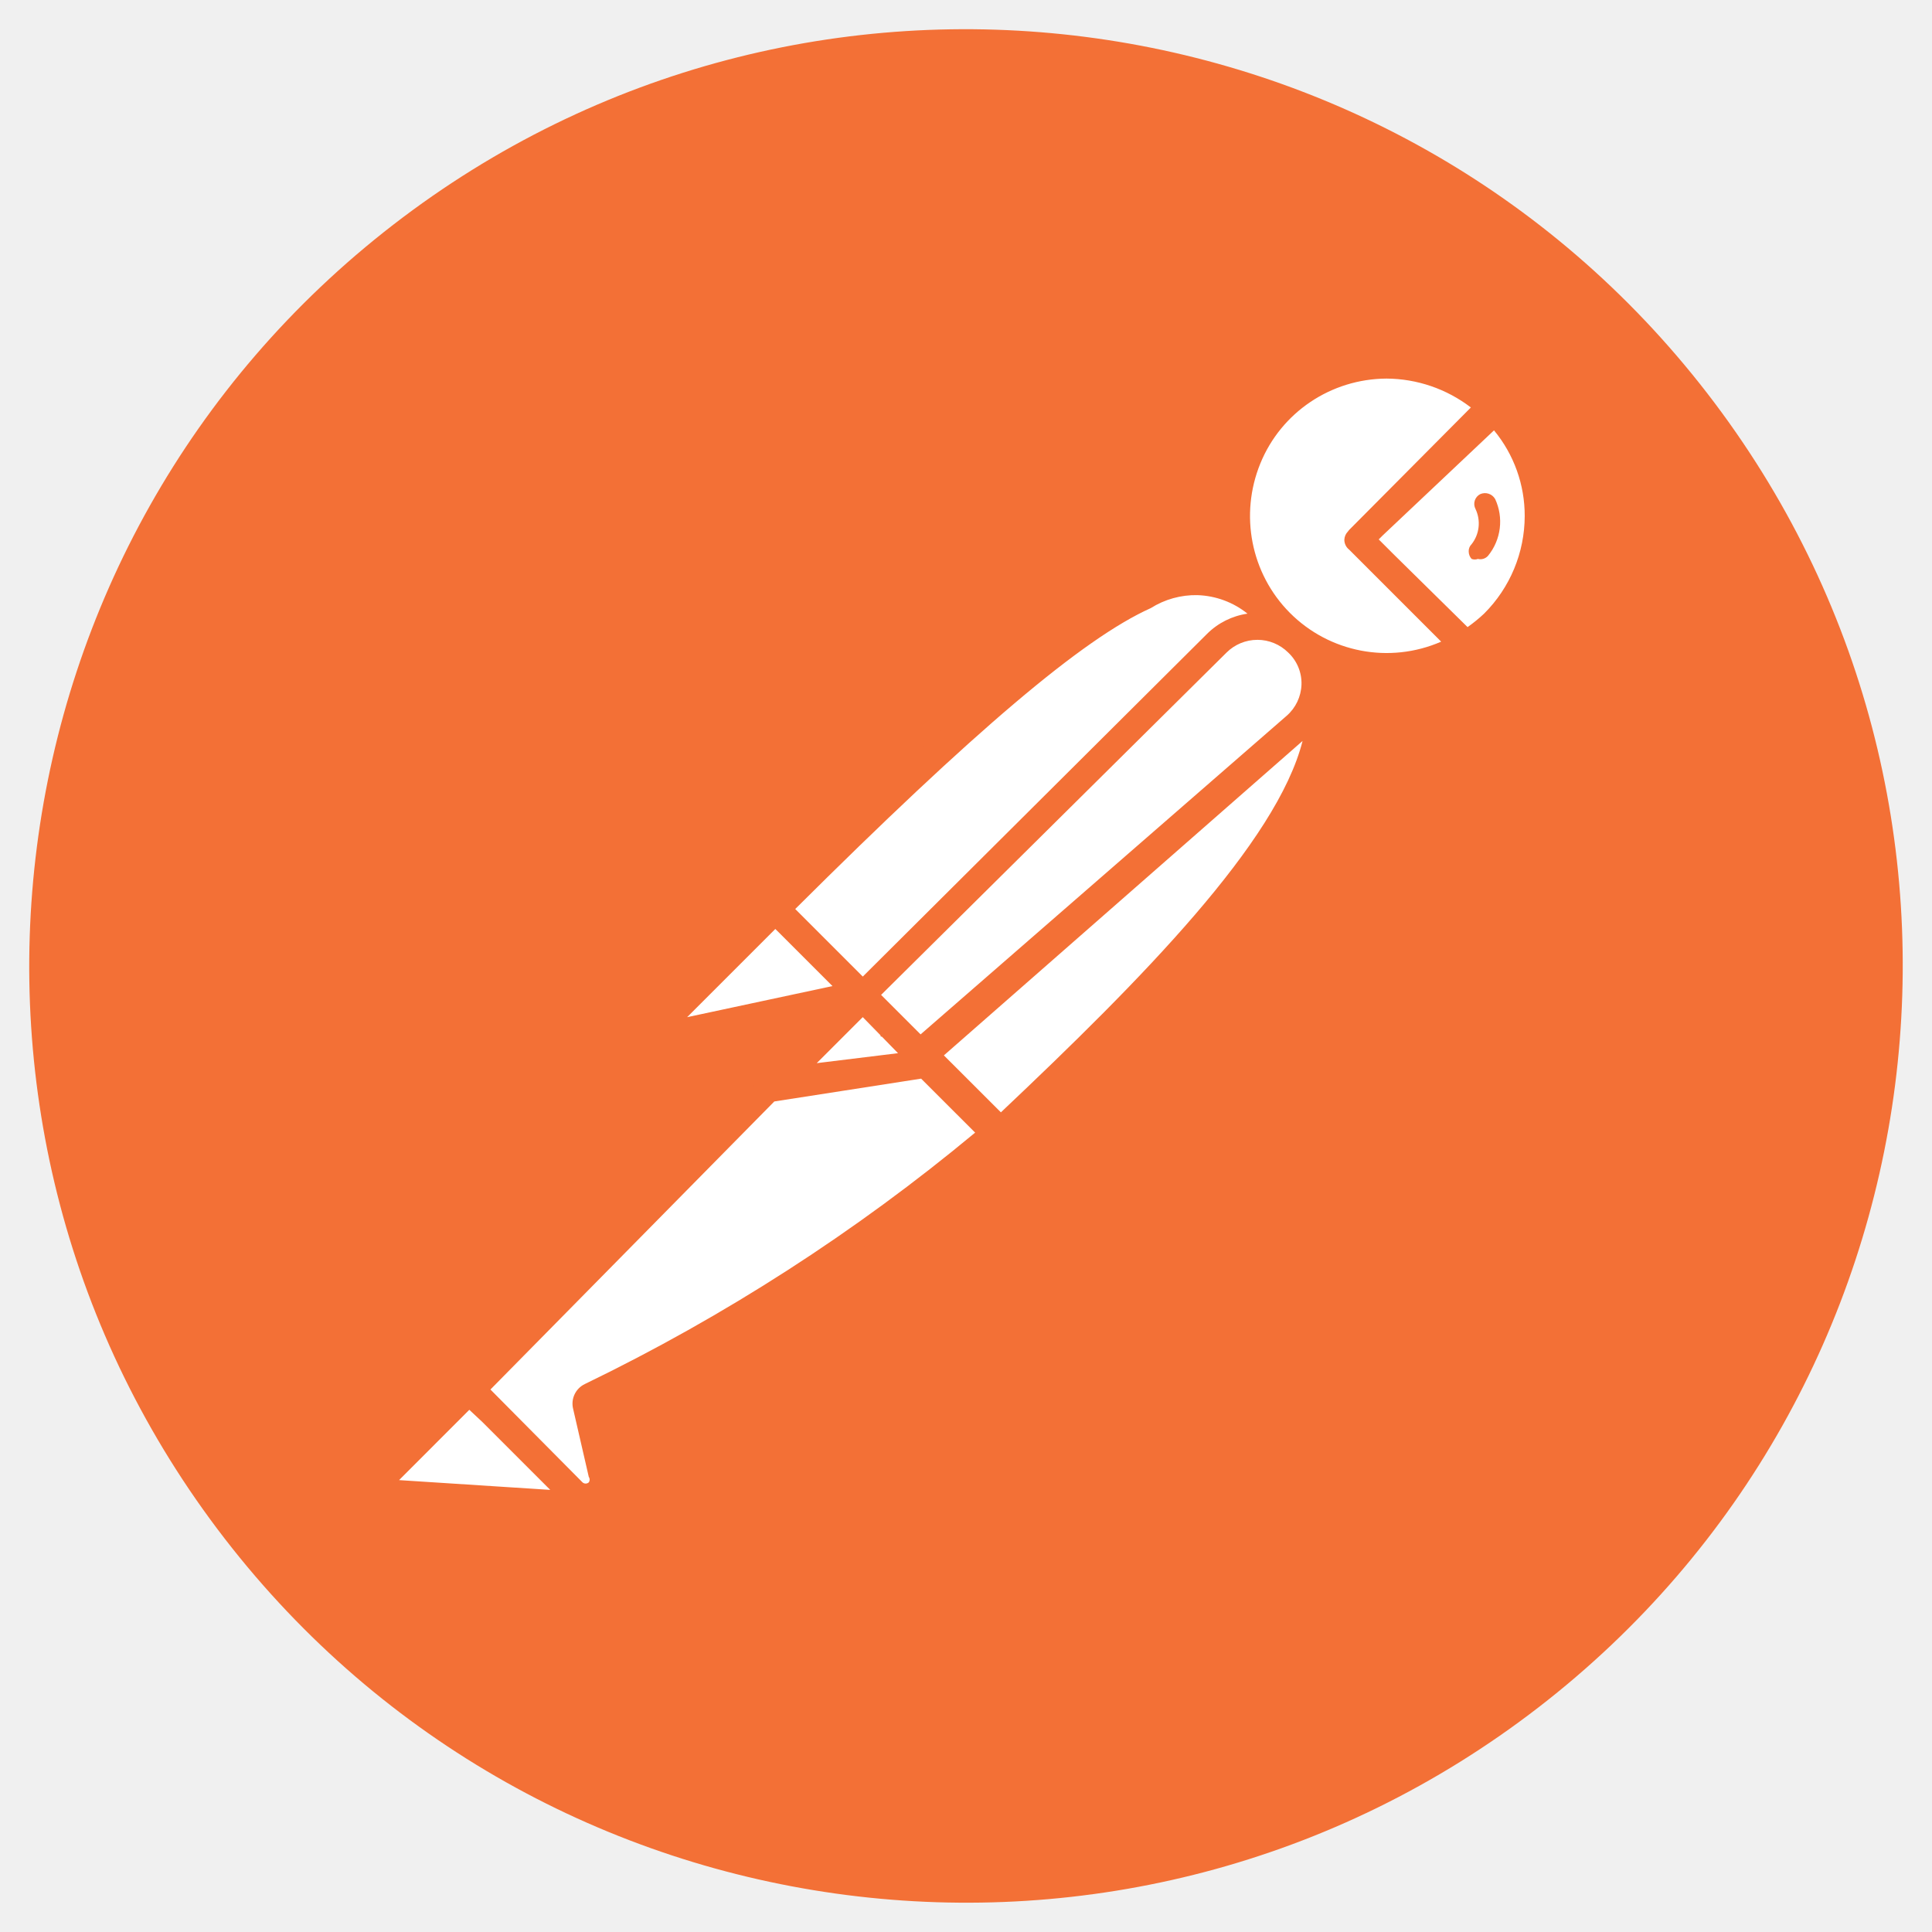
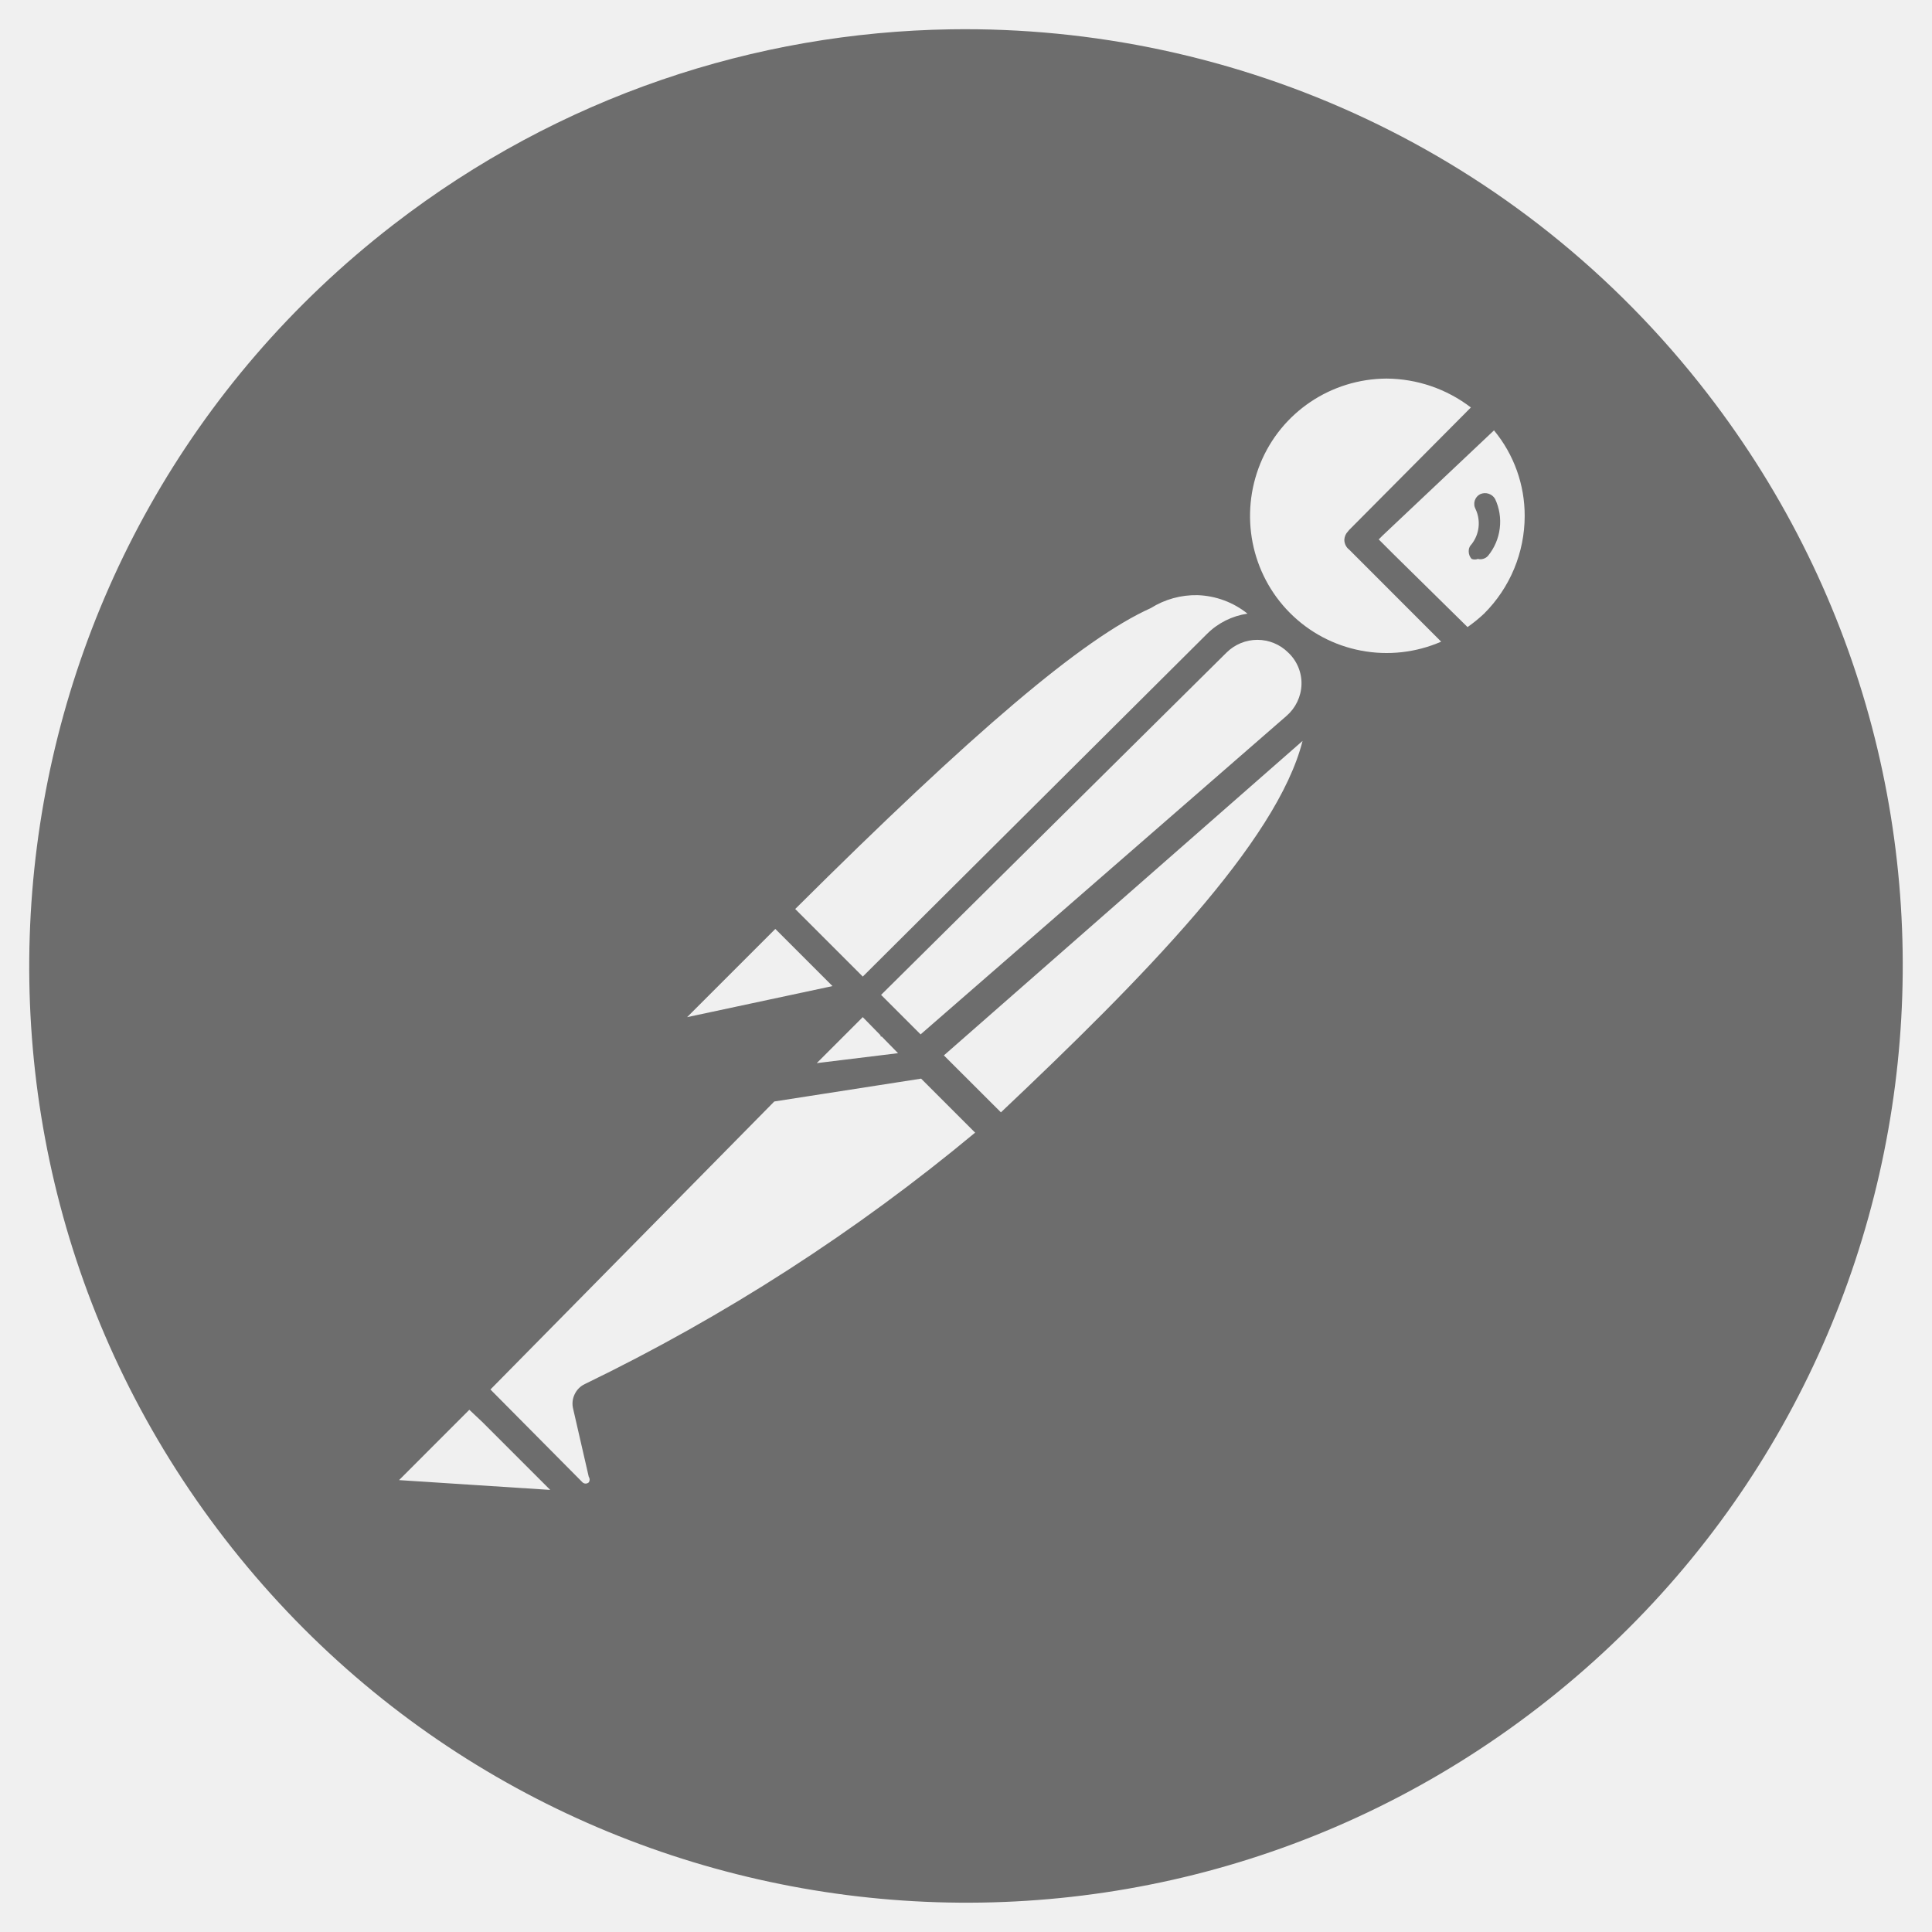
- <svg xmlns="http://www.w3.org/2000/svg" viewBox="0 0 128 128" width="60" height="60" fill="none">
-   <path fill="#f37036" d="M113.117 26.066C92.168-1.062 53.191-6.07 26.062 14.883c-27.125 20.953-32.128 59.93-11.175 87.055 20.957 27.124 59.937 32.124 87.058 11.167 27.114-20.953 32.118-59.918 11.172-87.039Zm0 0" />
-   <path fill="#fff" d="M91.078 24.164a10.038 10.038 0 0 0-5.781 2.426 10.028 10.028 0 0 0-1.54 13.465 10.028 10.028 0 0 0 13.276 2.715h.002v.001l.156.155a10.63 10.63 0 0 0 1.965-1.45A10.341 10.341 0 0 0 99 27.107v-.002l-8.844 8.789-.156-.155 8.844-8.793a10.038 10.038 0 0 0-7.766-2.78zM79.434 38.551c-4.24-.007-11.163 4.799-28.067 21.703l.084.086c-.092-.032-.185-.035-.185-.035l-6.364 6.308a1.035 1.035 0 0 0 .93 1.762l10.914-2.328a.307.307 0 0 0 .092-.17l.242.25-3.72 3.69h-.18l-22.086 22.26 7.086 6.824a1.254 1.254 0 0 0 1.476.149 1.327 1.327 0 0 0 .645-1.356l-1.035-4.5a.534.534 0 0 1 0-.62 117.285 117.285 0 0 0 26.738-17.583l-4.535-4.537.086-.014-2.69-2.689.172-.174.182.186-.094.091 7.137 7.293v-.003c13.68-12.954 23.39-23.367 20.865-30.375a3.83 3.83 0 0 0-1.107-2.208v.004a3.778 3.778 0 0 0-.483-.306c-.083-.088-.156-.178-.244-.264l-.066.066a3.778 3.778 0 0 0-.582-.29l.289-.292c-1.796-1.6-3.28-2.924-5.5-2.93zM30.94 92.21l-5.171 5.172v.004a1.03 1.03 0 0 0-.457 1.125 1.035 1.035 0 0 0 .921.789l12.672.875-7.965-7.965z" />
-   <path fill="#f37036" d="M91.95 23.31a11.047 11.047 0 0 0-7.759 3.17 10.988 10.988 0 0 0-2.39 11.641c-4.741-2.03-11.155 1.51-31.106 21.457a.932.932 0 0 0-.037.094 1.242 1.242 0 0 0-.119.062l-6.309 6.364a1.97 1.97 0 0 0-.363 2.324 2.012 2.012 0 0 0 1.707.984l.313-.203 8.424-1.797-4.03 4.067a.873.873 0 0 0-.054.166l-19.75 19.799a.798.798 0 0 0-.192.238l-5.086 5.09a1.967 1.967 0 0 0-.414 2.043 1.995 1.995 0 0 0 1.656 1.265l12.618.88a1.01 1.01 0 0 0 .52-.415.886.886 0 0 0 0-1.035l-.026-.025a2.243 2.243 0 0 0 .705-.58 2.237 2.237 0 0 0 .406-1.876l-.984-4.187a126.725 126.725 0 0 0 26.334-16.861 1.091 1.091 0 0 0 .248.103c.254-.019.492-.128.672-.308 13.55-12.83 21.515-21.622 21.515-28.602a8.03 8.03 0 0 0-.431-2.85 10.957 10.957 0 0 0 3.845.83l-.015.004a11.219 11.219 0 0 0 5.183-1.45.775.775 0 0 0 .004.001.835.835 0 0 0 .617-.055 9.398 9.398 0 0 0 2.07-1.652 10.873 10.873 0 0 0 3.258-7.758 10.873 10.873 0 0 0-3.257-7.758.93.93 0 0 0-.118-.091 11.045 11.045 0 0 0-7.656-3.078zm-.087 1.772a9.27 9.27 0 0 1 5.586 1.914l-8.068 8.117a.84.84 0 0 0-.076.098.83.83 0 0 0-.239.55.832.832 0 0 0 .313.65h.002l6.1 6.1a9.044 9.044 0 0 1-10.028-1.913c-2.586-2.6-3.336-6.504-1.953-9.891 1.383-3.39 4.68-5.605 8.363-5.625zm7.12 3.432a8.87 8.87 0 0 1 2.033 5.674 9.15 9.15 0 0 1-2.688 6.464 9.989 9.989 0 0 1-1.098.895L92.307 36.7l-.963-.963.265-.265 7.373-6.96zm-.366 4.193a.777.777 0 0 0-.55.031.731.731 0 0 0-.36.426.73.73 0 0 0 .05.559 2.226 2.226 0 0 1-.257 2.328.64.64 0 0 0-.195.488c.004.184.07.36.195.492a.58.58 0 0 0 .414 0 .68.68 0 0 0 .672-.207 3.573 3.573 0 0 0 .465-3.777v.004a.777.777 0 0 0-.434-.344zM79.34 39.43a5.584 5.584 0 0 1 3.31 1.226 4.756 4.756 0 0 0-2.681 1.34L57.162 64.701l-4.476-4.476c11.828-11.772 19.06-17.921 23.556-19.936a5.584 5.584 0 0 1 3.098-.86zm3.965 2.96a2.895 2.895 0 0 1 2.043.844 2.786 2.786 0 0 1 .879 2.121 2.869 2.869 0 0 1-.985 2.07l-24.25 21.106-2.617-2.617 22.887-22.68a2.895 2.895 0 0 1 2.043-.843zm2.994 6.698c-1.69 6.702-10.647 15.783-19.987 24.607l-3.777-3.773L86.3 49.088zM51.367 61.547l.274.27 3.513 3.513-9.63 2.06 5.843-5.843zm5.793 5.84.004.004 1.168 1.195a1.086 1.086 0 0 0 .018.084l.078.012.248.254.82.84-5.385.66 3.05-3.05zm3.867 4.076 3.578 3.576A126.992 126.992 0 0 1 38.75 91.695a1.44 1.44 0 0 0-.777 1.653l1.035 4.5a.31.31 0 0 1 0 .363.31.31 0 0 1-.414 0l-6.102-6.152L51.3 72.975l9.728-1.512zm-29.933 21.94.869.814 4.492 4.492-10.016-.648 4.655-4.659z" />
+ <svg xmlns="http://www.w3.org/2000/svg" width="40" height="40" viewBox="0 0 40 40" fill="none">
+   <g clip-path="url(#clip0_1554_183)">
+     <path d="M19.684 0.607C15.643 0.67 11.589 1.991 8.145 4.651C-0.332 11.199 -1.896 23.379 4.652 31.856C11.201 40.332 23.383 41.894 31.858 35.345C40.331 28.798 41.895 16.621 35.349 8.146C31.462 3.113 25.589 0.516 19.684 0.607ZM28.707 7.838C29.339 7.842 29.952 8.052 30.453 8.436L27.932 10.973C27.923 10.982 27.915 10.993 27.908 11.003C27.862 11.049 27.836 11.111 27.833 11.175C27.833 11.214 27.842 11.253 27.859 11.288C27.876 11.323 27.9 11.354 27.931 11.378H27.932L29.838 13.285C29.316 13.512 28.738 13.577 28.178 13.47C27.619 13.364 27.105 13.091 26.704 12.687C25.896 11.874 25.662 10.654 26.094 9.596C26.526 8.537 27.556 7.844 28.707 7.838ZM30.932 8.911C31.344 9.409 31.569 10.037 31.567 10.684C31.566 11.442 31.264 12.168 30.727 12.704C30.62 12.805 30.505 12.898 30.384 12.983L28.846 11.469L28.545 11.168L28.628 11.085L30.932 8.91L30.932 8.911ZM30.818 10.221C30.761 10.203 30.7 10.207 30.646 10.231C30.592 10.258 30.552 10.306 30.533 10.364C30.524 10.393 30.521 10.423 30.524 10.453C30.526 10.483 30.535 10.512 30.549 10.538C30.605 10.655 30.626 10.785 30.612 10.914C30.598 11.042 30.548 11.164 30.469 11.266C30.448 11.286 30.432 11.309 30.422 11.336C30.411 11.362 30.407 11.39 30.408 11.418C30.409 11.476 30.43 11.531 30.469 11.572C30.51 11.588 30.556 11.588 30.598 11.572C30.636 11.582 30.675 11.581 30.712 11.569C30.749 11.558 30.782 11.536 30.808 11.508C30.941 11.345 31.026 11.147 31.051 10.938C31.077 10.729 31.043 10.518 30.953 10.327V10.328C30.923 10.277 30.875 10.239 30.818 10.221ZM24.794 12.322C25.171 12.335 25.534 12.469 25.828 12.705C25.511 12.751 25.217 12.898 24.99 13.124L17.863 20.219L16.464 18.82C20.161 15.142 22.421 13.22 23.826 12.59C24.115 12.408 24.452 12.315 24.794 12.322ZM26.033 13.247C26.272 13.247 26.502 13.342 26.671 13.511C26.761 13.595 26.832 13.698 26.88 13.813C26.927 13.927 26.95 14.05 26.946 14.173C26.942 14.297 26.912 14.418 26.859 14.529C26.806 14.64 26.731 14.739 26.638 14.82L19.06 21.416L18.242 20.598L25.394 13.511C25.564 13.342 25.794 13.247 26.033 13.247ZM26.968 15.34C26.44 17.434 23.641 20.272 20.723 23.03L19.542 21.851L26.968 15.34ZM16.052 19.233L16.138 19.318L17.236 20.416L14.226 21.059L16.052 19.233ZM17.863 21.058L17.864 21.06L18.229 21.433L18.234 21.459L18.259 21.463L18.336 21.543L18.593 21.805L16.91 22.011L17.863 21.058ZM19.071 22.332L20.189 23.45C17.717 25.506 15.004 27.253 12.109 28.655C12.015 28.699 11.94 28.775 11.896 28.87C11.851 28.964 11.841 29.07 11.867 29.171L12.19 30.578C12.202 30.594 12.208 30.614 12.208 30.634C12.208 30.655 12.202 30.674 12.19 30.691C12.172 30.707 12.149 30.716 12.125 30.716C12.101 30.716 12.078 30.707 12.061 30.691L10.154 28.768L16.031 22.805L19.071 22.332ZM9.717 29.188L9.988 29.443L11.392 30.847L8.262 30.644L9.717 29.188Z" fill="#6D6D6D" />
+   </g>
+   <defs>
+     <clipPath id="clip0_1554_183">
+       <rect width="40" height="40" fill="white" />
+     </clipPath>
+   </defs>
</svg>
